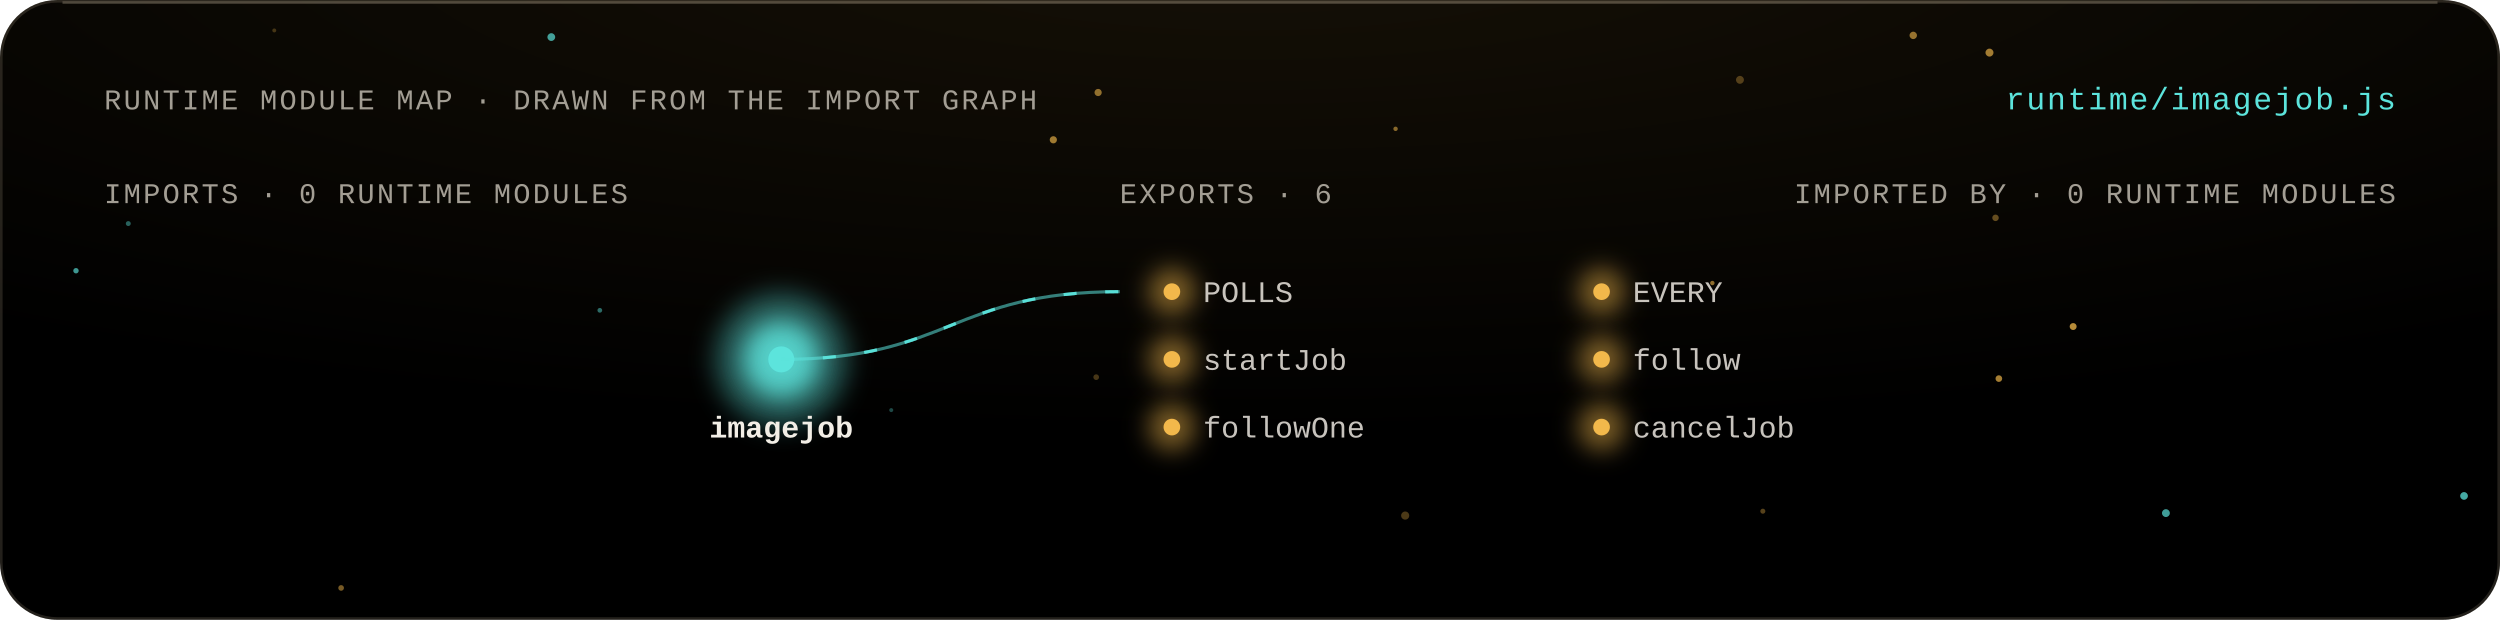
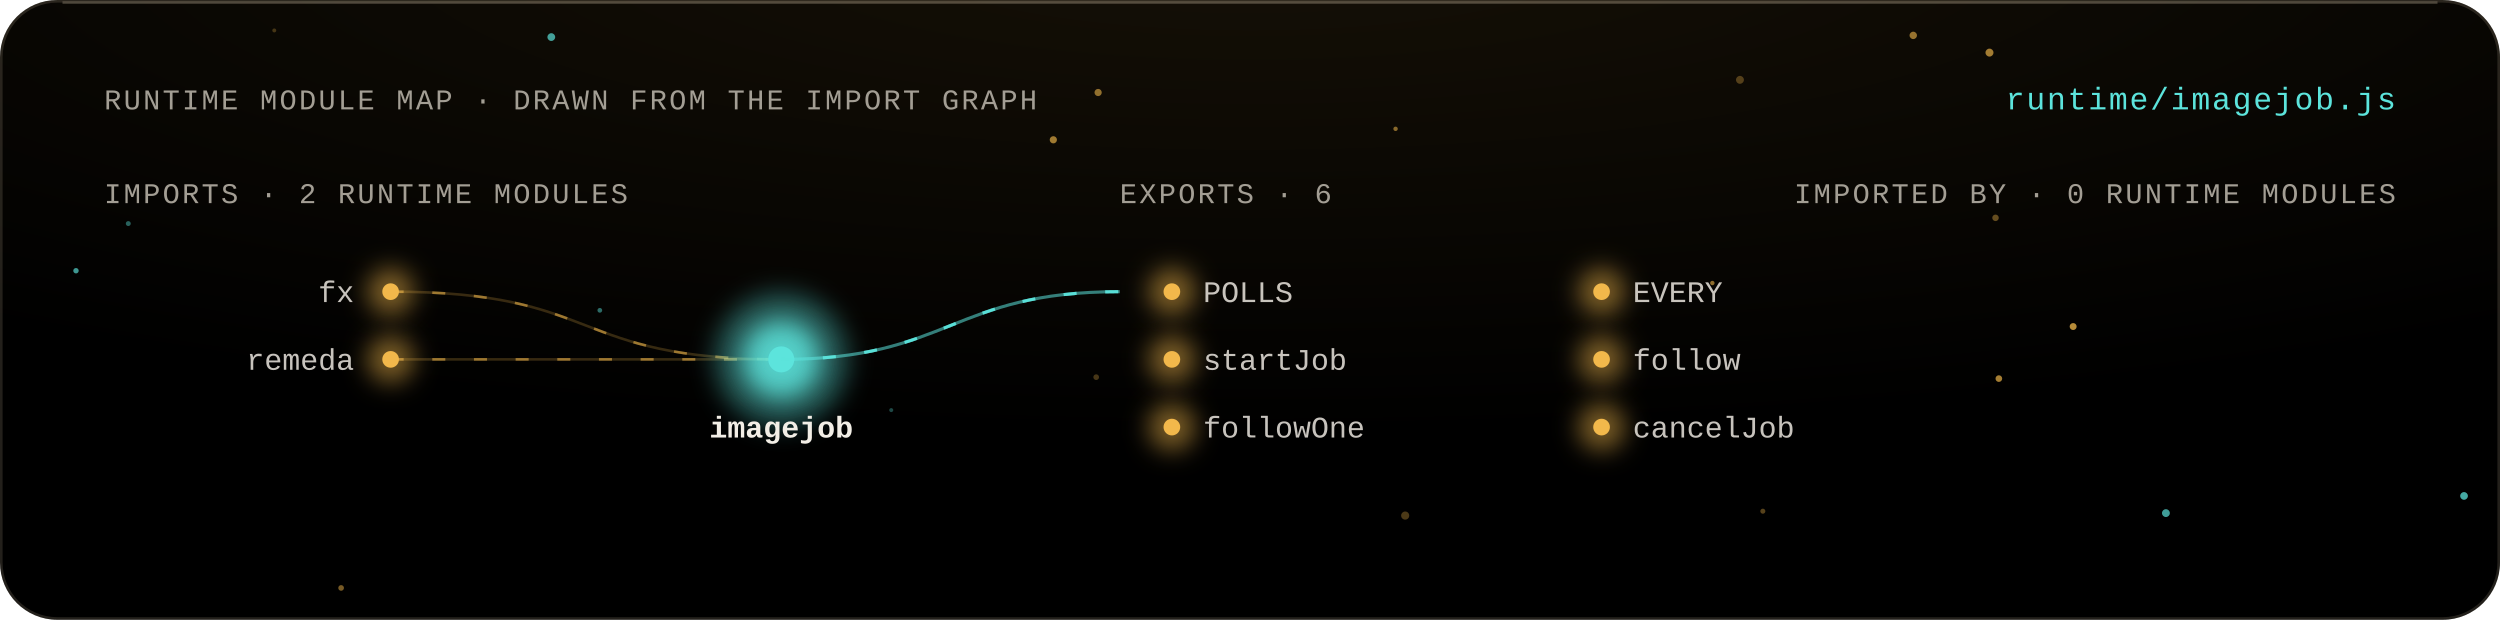
<svg xmlns="http://www.w3.org/2000/svg" viewBox="0 0 960 238" width="960" height="238" role="img" aria-labelledby="t">
  <style>
  text { font-family: 'Geist Mono', ui-monospace, 'Liberation Mono', Menlo, monospace; fill: #F2EEE6; }
  .m { fill: #A39E94; font-size: 11px; letter-spacing: .08em; }
  .l { font-size: 11.5px; }
  .h { font-size: 12px; fill: #5CE4DC; letter-spacing: .06em; }
  .flow { stroke-dasharray: 5 11; animation: flow 3s linear infinite; }
  @keyframes flow { to { stroke-dashoffset: -32; } }
  .breathe { animation: breathe 4.2s ease-in-out infinite; }
  @keyframes breathe { 50% { opacity: .38; } }
  .beat { animation: beat 2.6s ease-in-out infinite; transform-box: fill-box; transform-origin: center; }
  @keyframes beat { 50% { opacity: .55; transform: scale(1.35); } }
  .spin { transform-box: fill-box; transform-origin: center; animation: spin 48s linear infinite; }
  .spin-r { transform-box: fill-box; transform-origin: center; animation: spin 64s linear infinite reverse; }
  @keyframes spin { to { transform: rotate(360deg); } }
  @media (prefers-reduced-motion: reduce) { * { animation: none !important; } }
</style>
  <defs>
    <filter id="bloom" x="-80%" y="-80%" width="260%" height="260%">
      <feGaussianBlur stdDeviation="4.5" />
    </filter>
    <filter id="soft" x="-30%" y="-30%" width="160%" height="160%">
      <feGaussianBlur stdDeviation="1.4" />
    </filter>
    <radialGradient id="key" cx="50%" cy="-10%" r="80%">
      <stop offset="0" stop-color="#F2B84B" stop-opacity=".09" />
      <stop offset="1" stop-color="#F2B84B" stop-opacity="0" />
    </radialGradient>
    <linearGradient id="pair" x1="0" x2="1">
      <stop offset="0" stop-color="#F2B84B" />
      <stop offset="1" stop-color="#5CE4DC" />
    </linearGradient>
  </defs>
  <rect width="960" height="238" rx="22" fill="#000" />
  <rect width="960" height="238" rx="22" fill="url(#key)" />
  <rect x=".5" y=".5" width="959" height="237" rx="21.5" fill="none" stroke="rgba(255,232,196,.14)" />
  <path d="M 24 1 H 936" stroke="rgba(255,238,208,.22)" stroke-width="1" />
  <g>
    <circle cx="420.94" cy="144.83" r="1.09" fill="#F2B84B" opacity="0.29" class="breathe" style="animation-delay:-3.42s" />
    <circle cx="29.18" cy="103.96" r="1.04" fill="#5CE4DC" opacity="0.66" class="breathe" style="animation-delay:-1.94s" />
    <circle cx="668.14" cy="30.66" r="1.52" fill="#F2B84B" opacity="0.31" class="breathe" style="animation-delay:-1.47s" />
    <circle cx="130.99" cy="225.77" r="1.09" fill="#F2B84B" opacity="0.49" class="breathe" style="animation-delay:-3.32s" />
    <circle cx="342.24" cy="157.48" r="0.77" fill="#5CE4DC" opacity="0.32" class="breathe" style="animation-delay:-1.09s" />
    <circle cx="946.19" cy="190.44" r="1.48" fill="#5CE4DC" opacity="0.74" class="breathe" style="animation-delay:-0.53s" />
    <circle cx="676.93" cy="196.3" r="0.97" fill="#F2B84B" opacity="0.36" class="breathe" style="animation-delay:-0.67s" />
    <circle cx="767.56" cy="145.38" r="1.28" fill="#F2B84B" opacity="0.68" class="breathe" style="animation-delay:-3.26s" />
    <circle cx="734.69" cy="13.59" r="1.42" fill="#F2B84B" opacity="0.6" class="breathe" style="animation-delay:-1.94s" />
    <circle cx="404.48" cy="53.68" r="1.39" fill="#F2B84B" opacity="0.64" class="breathe" style="animation-delay:-3.52s" />
    <circle cx="211.7" cy="14.24" r="1.49" fill="#5CE4DC" opacity="0.69" class="breathe" style="animation-delay:-3.53s" />
    <circle cx="230.33" cy="119.16" r="0.91" fill="#5CE4DC" opacity="0.46" class="breathe" style="animation-delay:-1.48s" />
    <circle cx="539.59" cy="197.98" r="1.56" fill="#F2B84B" opacity="0.31" class="breathe" style="animation-delay:-1.5s" />
    <circle cx="766.28" cy="83.65" r="1.25" fill="#F2B84B" opacity="0.4" class="breathe" style="animation-delay:-3.82s" />
    <circle cx="105.32" cy="11.69" r="0.76" fill="#F2B84B" opacity="0.26" class="breathe" style="animation-delay:-0.54s" />
    <circle cx="49.26" cy="85.85" r="0.95" fill="#5CE4DC" opacity="0.42" class="breathe" style="animation-delay:-1.25s" />
    <circle cx="421.68" cy="35.52" r="1.39" fill="#F2B84B" opacity="0.58" class="breathe" style="animation-delay:-2.03s" />
    <circle cx="796.09" cy="125.39" r="1.34" fill="#F2B84B" opacity="0.75" class="breathe" style="animation-delay:-1.91s" />
    <circle cx="831.71" cy="197.03" r="1.51" fill="#5CE4DC" opacity="0.69" class="breathe" style="animation-delay:-0.2s" />
    <circle cx="535.9" cy="49.47" r="0.85" fill="#F2B84B" opacity="0.54" class="breathe" style="animation-delay:-3.17s" />
    <circle cx="657.54" cy="108.68" r="0.85" fill="#F2B84B" opacity="0.58" class="breathe" style="animation-delay:-0.02s" />
    <circle cx="763.96" cy="20.2" r="1.53" fill="#F2B84B" opacity="0.66" class="breathe" style="animation-delay:-3.27s" />
  </g>
  <text x="40" y="42" class="m" text-anchor="start">RUNTIME MODULE MAP · DRAWN FROM THE IMPORT GRAPH</text>
  <text x="920" y="42" class="h" text-anchor="end">runtime/imagejob.js</text>
-   <text x="40" y="78" class="m" text-anchor="start">IMPORTS · 0 RUNTIME MODULES</text>
+   <text x="40" y="78" class="m" text-anchor="start">IMPORTS · 2 RUNTIME MODULES</text>
  <text x="430" y="78" class="m" text-anchor="start">EXPORTS · 6</text>
  <text x="920" y="78" class="m" text-anchor="end">IMPORTED BY · 0 RUNTIME MODULES</text>
+   <path d="M 150 112 C 232.5 112, 217.5 138, 300 138" fill="none" stroke="#F2B84B" stroke-opacity="0.22" stroke-width="1" />
+   <path d="M 150 112 C 232.5 112, 217.5 138, 300 138" fill="none" stroke="#F2B84B" stroke-opacity="0.55" stroke-width="1" class="flow" />
+   <g>
+     <circle cx="150" cy="112" r="9" fill="#F2B84B" opacity="0.5" filter="url(#bloom)" class="breathe" style="animation-delay:-3.3s" />
+     <circle cx="150" cy="112" r="3.2" fill="#F2B84B" />
+   </g>
+   <text x="136" y="116" class="l" text-anchor="end" fill="#F2EEE6" fill-opacity=".82">fx</text>
+   <path d="M 150 138 C 232.5 138, 217.5 138, 300 138" fill="none" stroke="#F2B84B" stroke-opacity="0.22" stroke-width="1" />
+   <path d="M 150 138 C 232.5 138, 217.5 138, 300 138" fill="none" stroke="#F2B84B" stroke-opacity="0.55" stroke-width="1" class="flow" />
+   <g>
+     <circle cx="150" cy="138" r="9" fill="#F2B84B" opacity="0.5" filter="url(#bloom)" class="breathe" style="animation-delay:-1.42s" />
+     <circle cx="150" cy="138" r="3.2" fill="#F2B84B" />
+   </g>
+   <text x="136" y="142" class="l" text-anchor="end" fill="#F2EEE6" fill-opacity=".82">remeda</text>
  <circle cx="300" cy="138" r="26" fill="#5CE4DC" opacity=".35" filter="url(#bloom)" class="beat" />
  <g>
    <circle cx="300" cy="138" r="15" fill="#5CE4DC" opacity="0.85" filter="url(#bloom)" class="beat" style="animation-delay:-0s" />
    <circle cx="300" cy="138" r="5" fill="#5CE4DC" />
  </g>
  <text x="300" y="168" class="l" text-anchor="middle" fill="#5CE4DC" font-weight="700" font-size="13">imagejob</text>
  <path d="M 300 138 C 365 138, 365 112, 430 112" fill="none" stroke="#5CE4DC" stroke-opacity="0.55" stroke-width="1.2" />
  <path d="M 300 138 C 365 138, 365 112, 430 112" fill="none" stroke="#5CE4DC" stroke-opacity="0.95" stroke-width="1.2" class="flow" />
  <g>
-     <circle cx="450" cy="112" r="9" fill="#F2B84B" opacity="0.5" filter="url(#bloom)" class="breathe" style="animation-delay:-3.3s" />
+     <circle cx="450" cy="112" r="9" fill="#F2B84B" opacity="0.5" filter="url(#bloom)" class="breathe" style="animation-delay:-1.75s" />
    <circle cx="450" cy="112" r="3.2" fill="#F2B84B" />
  </g>
  <text x="462" y="116" class="l" text-anchor="start" fill="#F2EEE6" fill-opacity=".82">POLLS</text>
  <g>
-     <circle cx="615" cy="112" r="9" fill="#F2B84B" opacity="0.5" filter="url(#bloom)" class="breathe" style="animation-delay:-1.42s" />
+     <circle cx="615" cy="112" r="9" fill="#F2B84B" opacity="0.5" filter="url(#bloom)" class="breathe" style="animation-delay:-2.43s" />
    <circle cx="615" cy="112" r="3.2" fill="#F2B84B" />
  </g>
  <text x="627" y="116" class="l" text-anchor="start" fill="#F2EEE6" fill-opacity=".82">EVERY</text>
  <g>
-     <circle cx="450" cy="138" r="9" fill="#F2B84B" opacity="0.5" filter="url(#bloom)" class="breathe" style="animation-delay:-1.75s" />
+     <circle cx="450" cy="138" r="9" fill="#F2B84B" opacity="0.5" filter="url(#bloom)" class="breathe" style="animation-delay:-0.31s" />
    <circle cx="450" cy="138" r="3.2" fill="#F2B84B" />
  </g>
  <text x="462" y="142" class="l" text-anchor="start" fill="#F2EEE6" fill-opacity=".82">startJob</text>
  <g>
-     <circle cx="615" cy="138" r="9" fill="#F2B84B" opacity="0.5" filter="url(#bloom)" class="breathe" style="animation-delay:-2.43s" />
+     <circle cx="615" cy="138" r="9" fill="#F2B84B" opacity="0.5" filter="url(#bloom)" class="breathe" style="animation-delay:-3.25s" />
    <circle cx="615" cy="138" r="3.2" fill="#F2B84B" />
  </g>
  <text x="627" y="142" class="l" text-anchor="start" fill="#F2EEE6" fill-opacity=".82">follow</text>
  <g>
-     <circle cx="450" cy="164" r="9" fill="#F2B84B" opacity="0.5" filter="url(#bloom)" class="breathe" style="animation-delay:-0.31s" />
+     <circle cx="450" cy="164" r="9" fill="#F2B84B" opacity="0.5" filter="url(#bloom)" class="breathe" style="animation-delay:-0.51s" />
    <circle cx="450" cy="164" r="3.2" fill="#F2B84B" />
  </g>
  <text x="462" y="168" class="l" text-anchor="start" fill="#F2EEE6" fill-opacity=".82">followOne</text>
  <g>
-     <circle cx="615" cy="164" r="9" fill="#F2B84B" opacity="0.5" filter="url(#bloom)" class="breathe" style="animation-delay:-3.25s" />
+     <circle cx="615" cy="164" r="9" fill="#F2B84B" opacity="0.5" filter="url(#bloom)" class="breathe" style="animation-delay:-1.25s" />
    <circle cx="615" cy="164" r="3.2" fill="#F2B84B" />
  </g>
  <text x="627" y="168" class="l" text-anchor="start" fill="#F2EEE6" fill-opacity=".82">cancelJob</text>
</svg>
